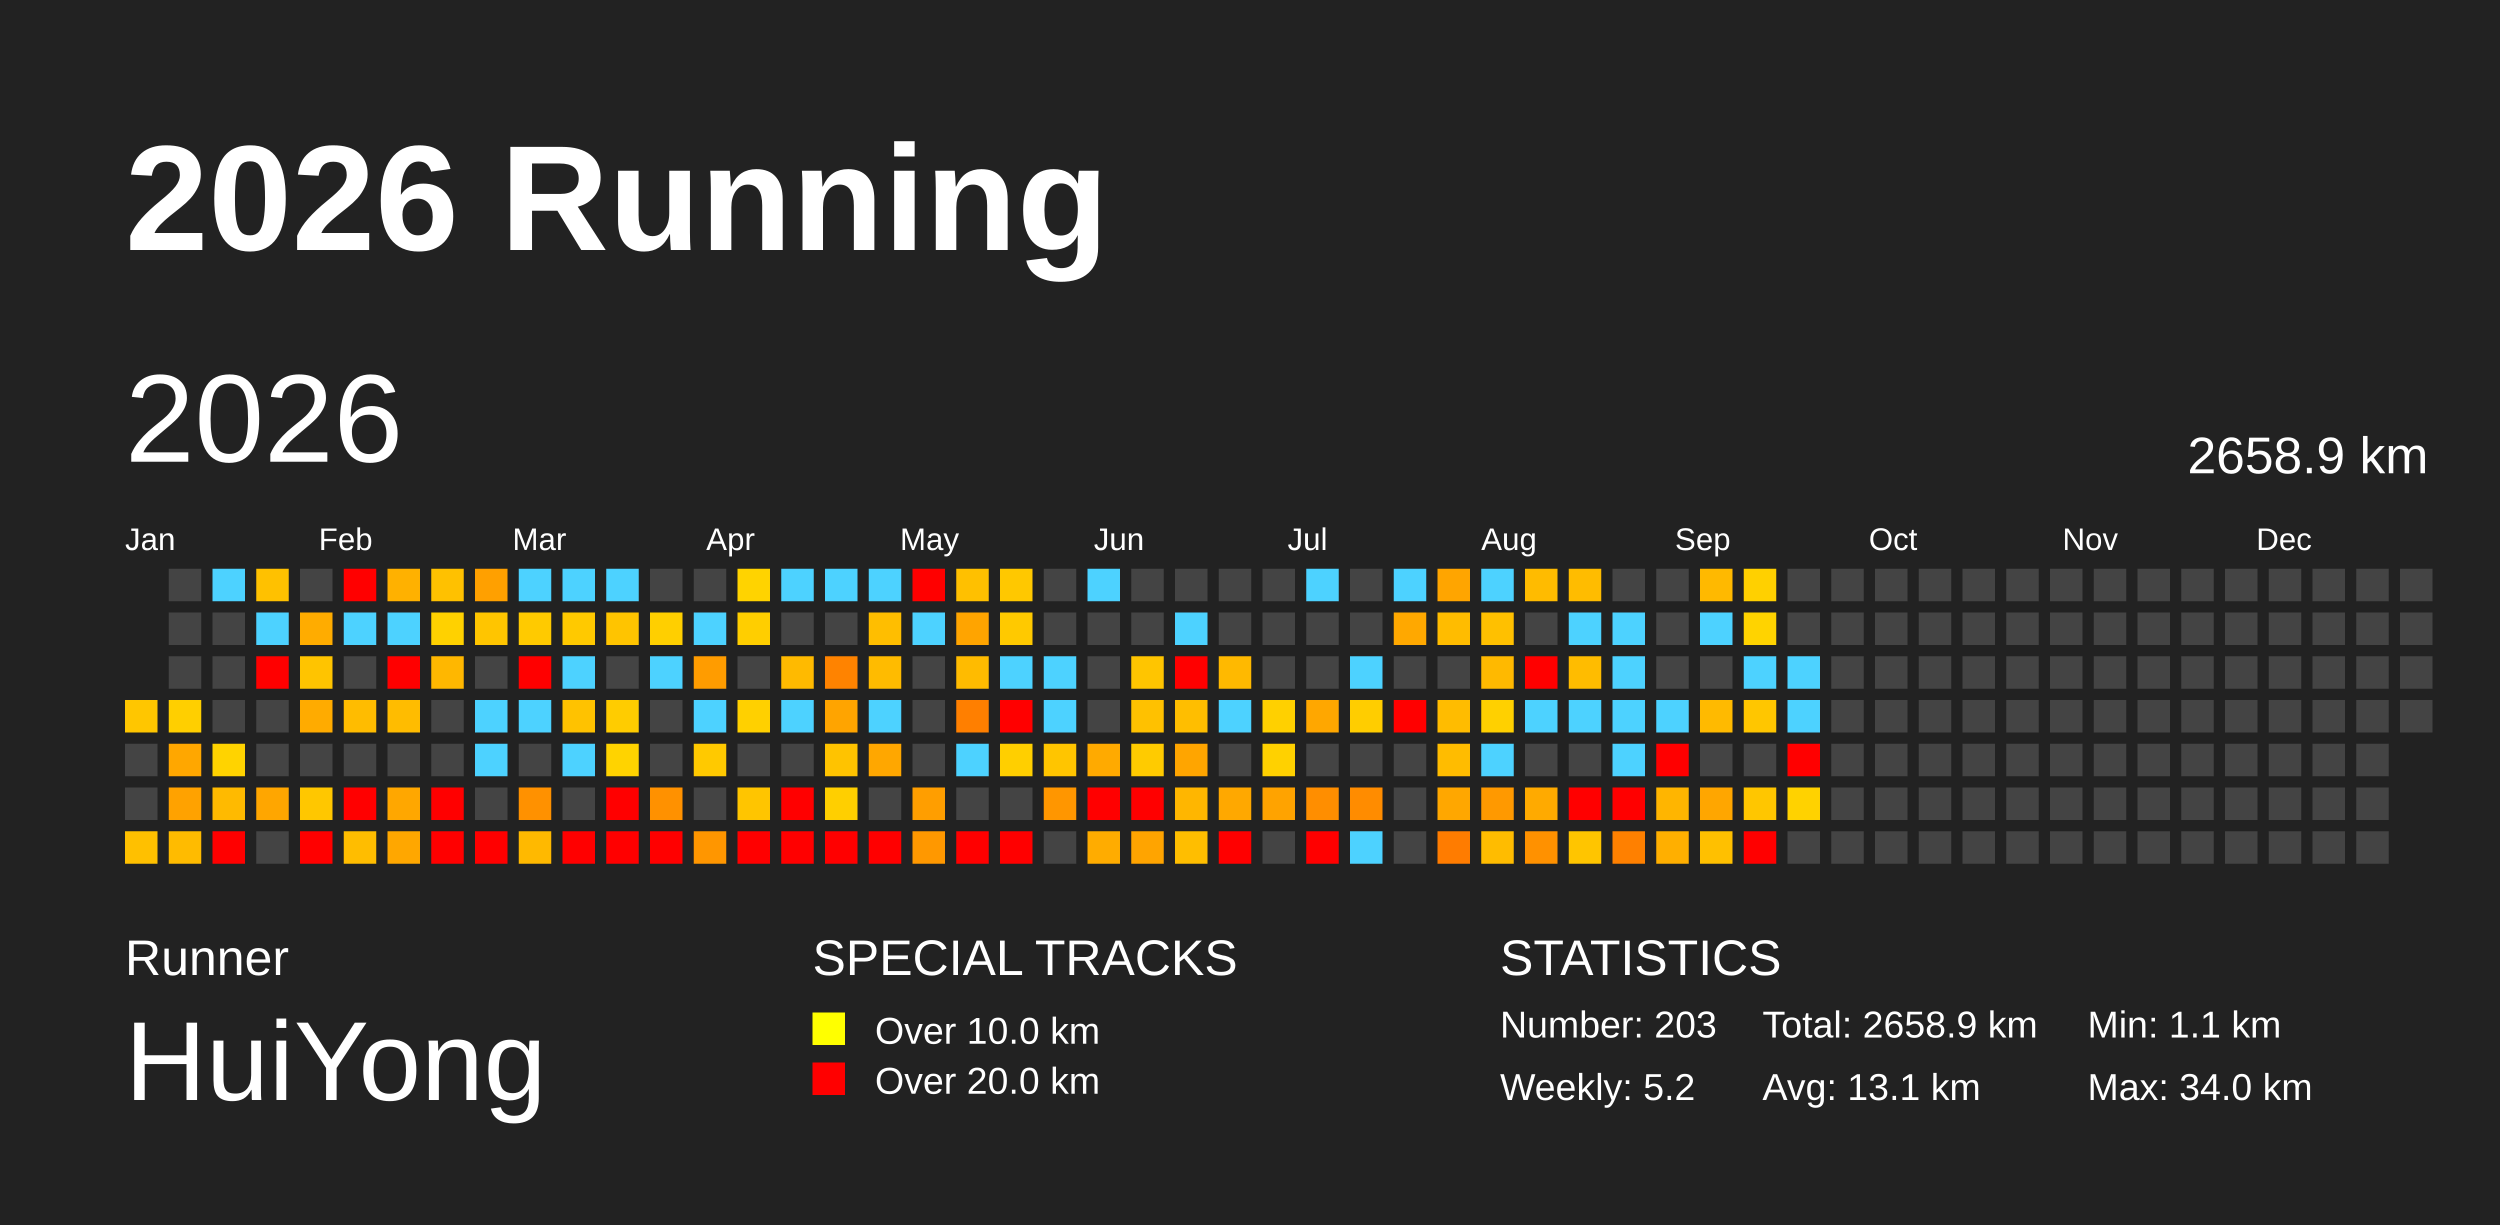
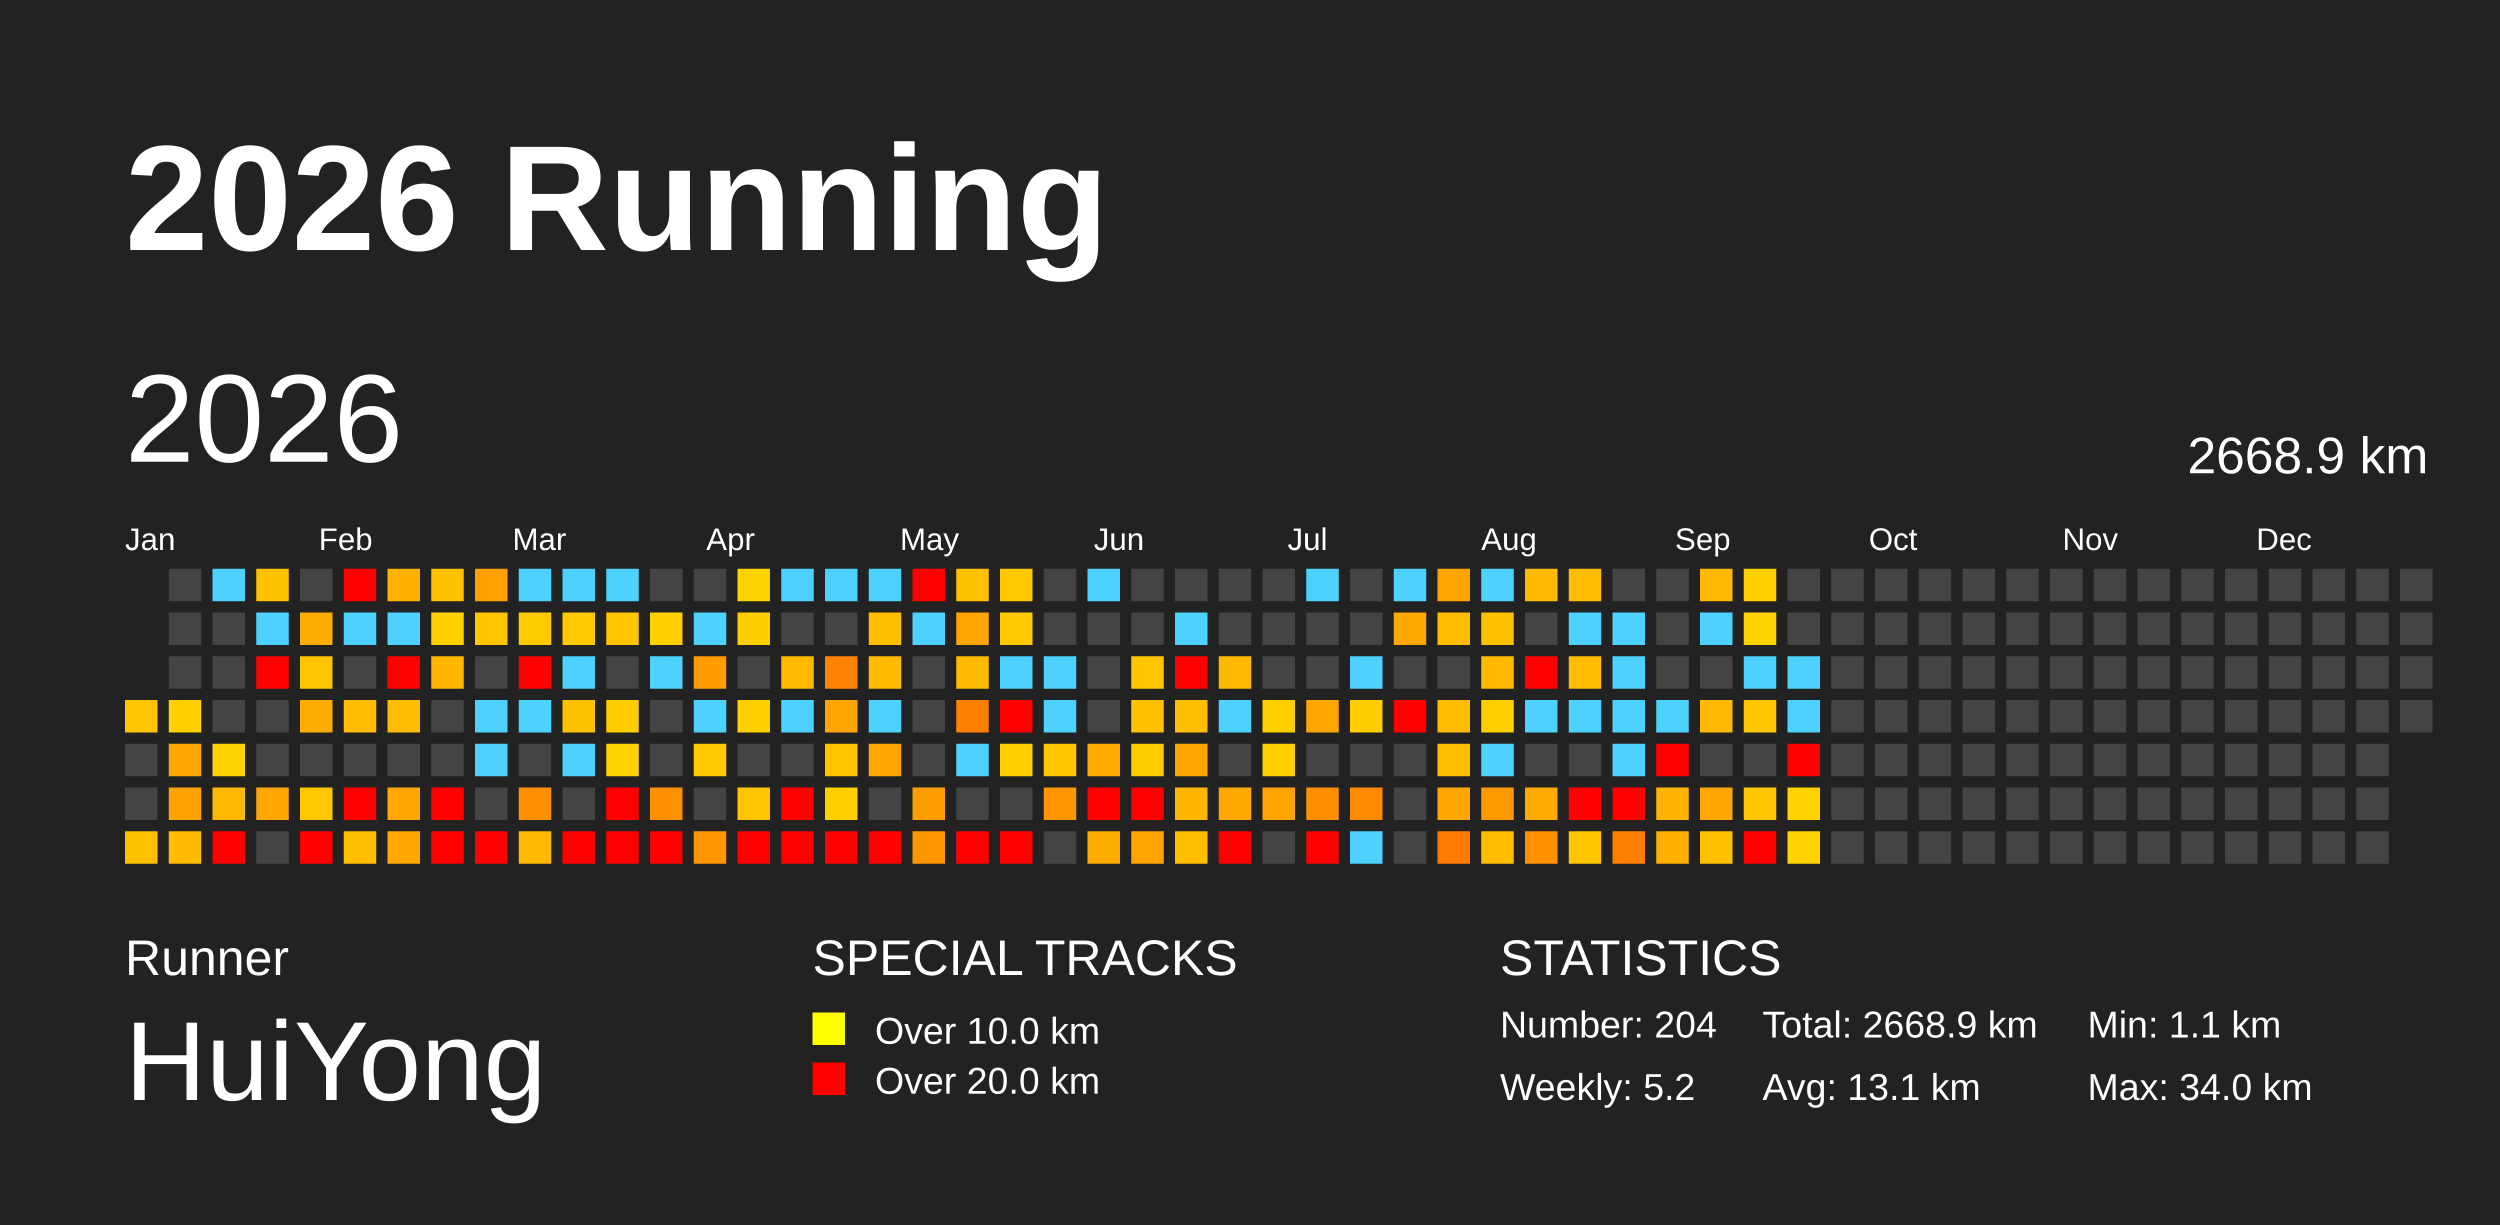
<svg xmlns="http://www.w3.org/2000/svg" baseProfile="full" height="98mm" version="1.1" viewBox="0,0,200,98" width="200mm">
  <defs />
  <rect fill="#222222" height="98" width="200" x="0" y="0" />
  <text fill="#FFFFFF" style="font-size:12px; font-family:Arial; font-weight:bold;" x="10" y="20">2026 Running</text>
  <text fill="#FFFFFF" style="font-size:4px; font-family:Arial" x="10" y="78">Runner</text>
  <text fill="#FFFFFF" style="font-size:9px; font-family:Arial" x="10" y="88">HuiYong</text>
  <text fill="#FFFFFF" style="font-size:4px; font-family:Arial" x="65" y="78">SPECIAL TRACKS</text>
  <rect fill="yellow" height="2.6" width="2.6" x="65" y="81" />
  <text fill="#FFFFFF" style="font-size:3px; font-family:Arial" x="70" y="83.5">Over 10.0 km</text>
  <rect fill="red" height="2.6" width="2.6" x="65" y="85" />
  <text fill="#FFFFFF" style="font-size:3px; font-family:Arial" x="70" y="87.5">Over 20.0 km</text>
  <text fill="#FFFFFF" style="font-size:4px; font-family:Arial" x="120" y="78">STATISTICS</text>
-   <text fill="#FFFFFF" style="font-size:3px; font-family:Arial" x="120" y="83">Number: 203</text>
+   <text fill="#FFFFFF" style="font-size:3px; font-family:Arial" x="120" y="83">Number: 204</text>
  <text fill="#FFFFFF" style="font-size:3px; font-family:Arial" x="120" y="88">Weekly: 5.2</text>
-   <text fill="#FFFFFF" style="font-size:3px; font-family:Arial" x="141" y="83">Total: 2658.9 km</text>
+   <text fill="#FFFFFF" style="font-size:3px; font-family:Arial" x="141" y="83">Total: 2668.9 km</text>
  <text fill="#FFFFFF" style="font-size:3px; font-family:Arial" x="141" y="88">Avg: 13.1 km</text>
  <text fill="#FFFFFF" style="font-size:3px; font-family:Arial" x="167" y="83">Min: 1.1 km</text>
  <text fill="#FFFFFF" style="font-size:3px; font-family:Arial" x="167" y="88">Max: 34.0 km</text>
  <text dominant-baseline="hanging" fill="#FFFFFF" style="font-size:10.0px; font-family:Arial;" x="10" y="30">2026</text>
-   <text dominant-baseline="hanging" fill="#FFFFFF" style="font-size:4.125px; font-family:Arial;" x="175" y="35">2658.9 km</text>
+   <text dominant-baseline="hanging" fill="#FFFFFF" style="font-size:4.125px; font-family:Arial;" x="175" y="35">2668.9 km</text>
  <text fill="#FFFFFF" style="font-size:2.5px; font-family:Arial" x="10.0" y="44">Jan</text>
  <text fill="#FFFFFF" style="font-size:2.5px; font-family:Arial" x="25.5" y="44">Feb</text>
  <text fill="#FFFFFF" style="font-size:2.5px; font-family:Arial" x="41.0" y="44">Mar</text>
  <text fill="#FFFFFF" style="font-size:2.5px; font-family:Arial" x="56.5" y="44">Apr</text>
  <text fill="#FFFFFF" style="font-size:2.5px; font-family:Arial" x="72.0" y="44">May</text>
  <text fill="#FFFFFF" style="font-size:2.5px; font-family:Arial" x="87.5" y="44">Jun</text>
  <text fill="#FFFFFF" style="font-size:2.5px; font-family:Arial" x="103.0" y="44">Jul</text>
  <text fill="#FFFFFF" style="font-size:2.5px; font-family:Arial" x="118.5" y="44">Aug</text>
  <text fill="#FFFFFF" style="font-size:2.5px; font-family:Arial" x="134.0" y="44">Sep</text>
  <text fill="#FFFFFF" style="font-size:2.5px; font-family:Arial" x="149.5" y="44">Oct</text>
  <text fill="#FFFFFF" style="font-size:2.5px; font-family:Arial" x="165.0" y="44">Nov</text>
  <text fill="#FFFFFF" style="font-size:2.5px; font-family:Arial" x="180.5" y="44">Dec</text>
  <rect fill="#ffc600" height="2.6" width="2.6" x="10.0" y="56.0" />
  <rect fill="#444444" height="2.6" width="2.6" x="10.0" y="59.5" />
  <rect fill="#444444" height="2.6" width="2.6" x="10.0" y="63.0" />
  <rect fill="#ffc000" height="2.6" width="2.6" x="10.0" y="66.5" />
  <rect fill="#444444" height="2.6" width="2.6" x="13.5" y="45.5" />
  <rect fill="#444444" height="2.6" width="2.6" x="13.5" y="49.0" />
  <rect fill="#444444" height="2.6" width="2.6" x="13.5" y="52.5" />
  <rect fill="#ffcf00" height="2.6" width="2.6" x="13.5" y="56.0" />
  <rect fill="#ffa700" height="2.6" width="2.6" x="13.5" y="59.5" />
  <rect fill="#ffa200" height="2.6" width="2.6" x="13.5" y="63.0" />
  <rect fill="#ffbb00" height="2.6" width="2.6" x="13.5" y="66.5" />
  <rect fill="#4dd2ff" height="2.6" width="2.6" x="17.0" y="45.5" />
  <rect fill="#444444" height="2.6" width="2.6" x="17.0" y="49.0" />
  <rect fill="#444444" height="2.6" width="2.6" x="17.0" y="52.5" />
  <rect fill="#444444" height="2.6" width="2.6" x="17.0" y="56.0" />
  <rect fill="#ffd300" height="2.6" width="2.6" x="17.0" y="59.5" />
  <rect fill="#ffba00" height="2.6" width="2.6" x="17.0" y="63.0" />
  <rect fill="red" height="2.6" width="2.6" x="17.0" y="66.5" />
  <rect fill="#ffc100" height="2.6" width="2.6" x="20.5" y="45.5" />
  <rect fill="#4dd2ff" height="2.6" width="2.6" x="20.5" y="49.0" />
  <rect fill="red" height="2.6" width="2.6" x="20.5" y="52.5" />
  <rect fill="#444444" height="2.6" width="2.6" x="20.5" y="56.0" />
  <rect fill="#444444" height="2.6" width="2.6" x="20.5" y="59.5" />
  <rect fill="#ffa600" height="2.6" width="2.6" x="20.5" y="63.0" />
  <rect fill="#444444" height="2.6" width="2.6" x="20.5" y="66.5" />
  <rect fill="#444444" height="2.6" width="2.6" x="24.0" y="45.5" />
  <rect fill="#ffac00" height="2.6" width="2.6" x="24.0" y="49.0" />
  <rect fill="#ffc400" height="2.6" width="2.6" x="24.0" y="52.5" />
  <rect fill="#ffab00" height="2.6" width="2.6" x="24.0" y="56.0" />
  <rect fill="#444444" height="2.6" width="2.6" x="24.0" y="59.5" />
  <rect fill="#ffc700" height="2.6" width="2.6" x="24.0" y="63.0" />
  <rect fill="red" height="2.6" width="2.6" x="24.0" y="66.5" />
  <rect fill="red" height="2.6" width="2.6" x="27.5" y="45.5" />
  <rect fill="#4dd2ff" height="2.6" width="2.6" x="27.5" y="49.0" />
  <rect fill="#444444" height="2.6" width="2.6" x="27.5" y="52.5" />
  <rect fill="#ffbc00" height="2.6" width="2.6" x="27.5" y="56.0" />
  <rect fill="#444444" height="2.6" width="2.6" x="27.5" y="59.5" />
  <rect fill="red" height="2.6" width="2.6" x="27.5" y="63.0" />
  <rect fill="#ffbd00" height="2.6" width="2.6" x="27.5" y="66.5" />
  <rect fill="#ffb100" height="2.6" width="2.6" x="31.0" y="45.5" />
  <rect fill="#4dd2ff" height="2.6" width="2.6" x="31.0" y="49.0" />
  <rect fill="red" height="2.6" width="2.6" x="31.0" y="52.5" />
  <rect fill="#ffbc00" height="2.6" width="2.6" x="31.0" y="56.0" />
  <rect fill="#444444" height="2.6" width="2.6" x="31.0" y="59.5" />
  <rect fill="#ffa700" height="2.6" width="2.6" x="31.0" y="63.0" />
  <rect fill="#ffa700" height="2.6" width="2.6" x="31.0" y="66.5" />
  <rect fill="#ffc100" height="2.6" width="2.6" x="34.5" y="45.5" />
  <rect fill="#ffd100" height="2.6" width="2.6" x="34.5" y="49.0" />
  <rect fill="#ffb700" height="2.6" width="2.6" x="34.5" y="52.5" />
  <rect fill="#444444" height="2.6" width="2.6" x="34.5" y="56.0" />
  <rect fill="#444444" height="2.6" width="2.6" x="34.5" y="59.5" />
  <rect fill="red" height="2.6" width="2.6" x="34.5" y="63.0" />
  <rect fill="red" height="2.6" width="2.6" x="34.5" y="66.5" />
  <rect fill="#ffa000" height="2.6" width="2.6" x="38.0" y="45.5" />
  <rect fill="#ffc500" height="2.6" width="2.6" x="38.0" y="49.0" />
  <rect fill="#444444" height="2.6" width="2.6" x="38.0" y="52.5" />
  <rect fill="#4dd2ff" height="2.6" width="2.6" x="38.0" y="56.0" />
  <rect fill="#4dd2ff" height="2.6" width="2.6" x="38.0" y="59.5" />
  <rect fill="#444444" height="2.6" width="2.6" x="38.0" y="63.0" />
  <rect fill="red" height="2.6" width="2.6" x="38.0" y="66.5" />
  <rect fill="#4dd2ff" height="2.6" width="2.6" x="41.5" y="45.5" />
  <rect fill="#ffca00" height="2.6" width="2.6" x="41.5" y="49.0" />
  <rect fill="red" height="2.6" width="2.6" x="41.5" y="52.5" />
  <rect fill="#4dd2ff" height="2.6" width="2.6" x="41.5" y="56.0" />
  <rect fill="#444444" height="2.6" width="2.6" x="41.5" y="59.5" />
  <rect fill="#ff9100" height="2.6" width="2.6" x="41.5" y="63.0" />
  <rect fill="#ffb900" height="2.6" width="2.6" x="41.5" y="66.5" />
  <rect fill="#4dd2ff" height="2.6" width="2.6" x="45.0" y="45.5" />
  <rect fill="#ffc900" height="2.6" width="2.6" x="45.0" y="49.0" />
  <rect fill="#4dd2ff" height="2.6" width="2.6" x="45.0" y="52.5" />
  <rect fill="#ffc200" height="2.6" width="2.6" x="45.0" y="56.0" />
  <rect fill="#4dd2ff" height="2.6" width="2.6" x="45.0" y="59.5" />
  <rect fill="#444444" height="2.6" width="2.6" x="45.0" y="63.0" />
  <rect fill="red" height="2.6" width="2.6" x="45.0" y="66.5" />
  <rect fill="#4dd2ff" height="2.6" width="2.6" x="48.5" y="45.5" />
  <rect fill="#ffc400" height="2.6" width="2.6" x="48.5" y="49.0" />
  <rect fill="#444444" height="2.6" width="2.6" x="48.5" y="52.5" />
  <rect fill="#ffcc00" height="2.6" width="2.6" x="48.5" y="56.0" />
  <rect fill="#ffd300" height="2.6" width="2.6" x="48.5" y="59.5" />
  <rect fill="red" height="2.6" width="2.6" x="48.5" y="63.0" />
  <rect fill="red" height="2.6" width="2.6" x="48.5" y="66.5" />
  <rect fill="#444444" height="2.6" width="2.6" x="52.0" y="45.5" />
  <rect fill="#ffcf00" height="2.6" width="2.6" x="52.0" y="49.0" />
  <rect fill="#4dd2ff" height="2.6" width="2.6" x="52.0" y="52.5" />
  <rect fill="#444444" height="2.6" width="2.6" x="52.0" y="56.0" />
  <rect fill="#444444" height="2.6" width="2.6" x="52.0" y="59.5" />
  <rect fill="#ff9100" height="2.6" width="2.6" x="52.0" y="63.0" />
  <rect fill="red" height="2.6" width="2.6" x="52.0" y="66.5" />
  <rect fill="#444444" height="2.6" width="2.6" x="55.5" y="45.5" />
  <rect fill="#4dd2ff" height="2.6" width="2.6" x="55.5" y="49.0" />
  <rect fill="#ff9c00" height="2.6" width="2.6" x="55.5" y="52.5" />
  <rect fill="#4dd2ff" height="2.6" width="2.6" x="55.5" y="56.0" />
  <rect fill="#ffc900" height="2.6" width="2.6" x="55.5" y="59.5" />
  <rect fill="#444444" height="2.6" width="2.6" x="55.5" y="63.0" />
  <rect fill="#ff9600" height="2.6" width="2.6" x="55.5" y="66.5" />
  <rect fill="#ffd300" height="2.6" width="2.6" x="59.0" y="45.5" />
  <rect fill="#ffce00" height="2.6" width="2.6" x="59.0" y="49.0" />
  <rect fill="#444444" height="2.6" width="2.6" x="59.0" y="52.5" />
  <rect fill="#ffd000" height="2.6" width="2.6" x="59.0" y="56.0" />
  <rect fill="#444444" height="2.6" width="2.6" x="59.0" y="59.5" />
  <rect fill="#ffc500" height="2.6" width="2.6" x="59.0" y="63.0" />
  <rect fill="red" height="2.6" width="2.6" x="59.0" y="66.5" />
  <rect fill="#4dd2ff" height="2.6" width="2.6" x="62.5" y="45.5" />
  <rect fill="#444444" height="2.6" width="2.6" x="62.5" y="49.0" />
  <rect fill="#ffba00" height="2.6" width="2.6" x="62.5" y="52.5" />
  <rect fill="#4dd2ff" height="2.6" width="2.6" x="62.5" y="56.0" />
  <rect fill="#444444" height="2.6" width="2.6" x="62.5" y="59.5" />
  <rect fill="red" height="2.6" width="2.6" x="62.5" y="63.0" />
  <rect fill="red" height="2.6" width="2.6" x="62.5" y="66.5" />
  <rect fill="#4dd2ff" height="2.6" width="2.6" x="66.0" y="45.5" />
  <rect fill="#444444" height="2.6" width="2.6" x="66.0" y="49.0" />
  <rect fill="#ff8300" height="2.6" width="2.6" x="66.0" y="52.5" />
  <rect fill="#ffa400" height="2.6" width="2.6" x="66.0" y="56.0" />
  <rect fill="#ffc300" height="2.6" width="2.6" x="66.0" y="59.5" />
  <rect fill="#ffcf00" height="2.6" width="2.6" x="66.0" y="63.0" />
  <rect fill="red" height="2.6" width="2.6" x="66.0" y="66.5" />
  <rect fill="#4dd2ff" height="2.6" width="2.6" x="69.5" y="45.5" />
  <rect fill="#ffbe00" height="2.6" width="2.6" x="69.5" y="49.0" />
  <rect fill="#ffbb00" height="2.6" width="2.6" x="69.5" y="52.5" />
  <rect fill="#4dd2ff" height="2.6" width="2.6" x="69.5" y="56.0" />
  <rect fill="#ffa700" height="2.6" width="2.6" x="69.5" y="59.5" />
  <rect fill="#444444" height="2.6" width="2.6" x="69.5" y="63.0" />
  <rect fill="red" height="2.6" width="2.6" x="69.5" y="66.5" />
  <rect fill="red" height="2.6" width="2.6" x="73.0" y="45.5" />
  <rect fill="#4dd2ff" height="2.6" width="2.6" x="73.0" y="49.0" />
  <rect fill="#444444" height="2.6" width="2.6" x="73.0" y="52.5" />
  <rect fill="#444444" height="2.6" width="2.6" x="73.0" y="56.0" />
  <rect fill="#444444" height="2.6" width="2.6" x="73.0" y="59.5" />
  <rect fill="#ff9e00" height="2.6" width="2.6" x="73.0" y="63.0" />
  <rect fill="#ff9800" height="2.6" width="2.6" x="73.0" y="66.5" />
  <rect fill="#ffc000" height="2.6" width="2.6" x="76.5" y="45.5" />
  <rect fill="#ffa400" height="2.6" width="2.6" x="76.5" y="49.0" />
  <rect fill="#ffbb00" height="2.6" width="2.6" x="76.5" y="52.5" />
  <rect fill="#ff7f00" height="2.6" width="2.6" x="76.5" y="56.0" />
  <rect fill="#4dd2ff" height="2.6" width="2.6" x="76.5" y="59.5" />
  <rect fill="#444444" height="2.6" width="2.6" x="76.5" y="63.0" />
  <rect fill="red" height="2.6" width="2.6" x="76.5" y="66.5" />
  <rect fill="#ffc800" height="2.6" width="2.6" x="80.0" y="45.5" />
  <rect fill="#ffc900" height="2.6" width="2.6" x="80.0" y="49.0" />
  <rect fill="#4dd2ff" height="2.6" width="2.6" x="80.0" y="52.5" />
  <rect fill="red" height="2.6" width="2.6" x="80.0" y="56.0" />
  <rect fill="#ffcf00" height="2.6" width="2.6" x="80.0" y="59.5" />
  <rect fill="#444444" height="2.6" width="2.6" x="80.0" y="63.0" />
  <rect fill="red" height="2.6" width="2.6" x="80.0" y="66.5" />
  <rect fill="#444444" height="2.6" width="2.6" x="83.5" y="45.5" />
  <rect fill="#444444" height="2.6" width="2.6" x="83.5" y="49.0" />
  <rect fill="#4dd2ff" height="2.6" width="2.6" x="83.5" y="52.5" />
  <rect fill="#4dd2ff" height="2.6" width="2.6" x="83.5" y="56.0" />
  <rect fill="#ffc500" height="2.6" width="2.6" x="83.5" y="59.5" />
  <rect fill="#ff9600" height="2.6" width="2.6" x="83.5" y="63.0" />
  <rect fill="#444444" height="2.6" width="2.6" x="83.5" y="66.5" />
  <rect fill="#4dd2ff" height="2.6" width="2.6" x="87.0" y="45.5" />
  <rect fill="#444444" height="2.6" width="2.6" x="87.0" y="49.0" />
  <rect fill="#444444" height="2.6" width="2.6" x="87.0" y="52.5" />
  <rect fill="#444444" height="2.6" width="2.6" x="87.0" y="56.0" />
  <rect fill="#ffaa00" height="2.6" width="2.6" x="87.0" y="59.5" />
  <rect fill="red" height="2.6" width="2.6" x="87.0" y="63.0" />
  <rect fill="#ffac00" height="2.6" width="2.6" x="87.0" y="66.5" />
  <rect fill="#444444" height="2.6" width="2.6" x="90.5" y="45.5" />
  <rect fill="#444444" height="2.6" width="2.6" x="90.5" y="49.0" />
  <rect fill="#ffc500" height="2.6" width="2.6" x="90.5" y="52.5" />
  <rect fill="#ffc100" height="2.6" width="2.6" x="90.5" y="56.0" />
  <rect fill="#ffcb00" height="2.6" width="2.6" x="90.5" y="59.5" />
  <rect fill="red" height="2.6" width="2.6" x="90.5" y="63.0" />
  <rect fill="#ffa400" height="2.6" width="2.6" x="90.5" y="66.5" />
  <rect fill="#444444" height="2.6" width="2.6" x="94.0" y="45.5" />
  <rect fill="#4dd2ff" height="2.6" width="2.6" x="94.0" y="49.0" />
  <rect fill="red" height="2.6" width="2.6" x="94.0" y="52.5" />
  <rect fill="#ffbe00" height="2.6" width="2.6" x="94.0" y="56.0" />
  <rect fill="#ffa500" height="2.6" width="2.6" x="94.0" y="59.5" />
  <rect fill="#ffb600" height="2.6" width="2.6" x="94.0" y="63.0" />
  <rect fill="#ffbe00" height="2.6" width="2.6" x="94.0" y="66.5" />
  <rect fill="#444444" height="2.6" width="2.6" x="97.5" y="45.5" />
  <rect fill="#444444" height="2.6" width="2.6" x="97.5" y="49.0" />
  <rect fill="#ffb900" height="2.6" width="2.6" x="97.5" y="52.5" />
  <rect fill="#4dd2ff" height="2.6" width="2.6" x="97.5" y="56.0" />
  <rect fill="#444444" height="2.6" width="2.6" x="97.5" y="59.5" />
  <rect fill="#ffa800" height="2.6" width="2.6" x="97.5" y="63.0" />
  <rect fill="red" height="2.6" width="2.6" x="97.5" y="66.5" />
  <rect fill="#444444" height="2.6" width="2.6" x="101.0" y="45.5" />
  <rect fill="#444444" height="2.6" width="2.6" x="101.0" y="49.0" />
  <rect fill="#444444" height="2.6" width="2.6" x="101.0" y="52.5" />
  <rect fill="#ffd000" height="2.6" width="2.6" x="101.0" y="56.0" />
  <rect fill="#ffd100" height="2.6" width="2.6" x="101.0" y="59.5" />
  <rect fill="#ffa300" height="2.6" width="2.6" x="101.0" y="63.0" />
  <rect fill="#444444" height="2.6" width="2.6" x="101.0" y="66.5" />
  <rect fill="#4dd2ff" height="2.6" width="2.6" x="104.5" y="45.5" />
  <rect fill="#444444" height="2.6" width="2.6" x="104.5" y="49.0" />
  <rect fill="#444444" height="2.6" width="2.6" x="104.5" y="52.5" />
  <rect fill="#ffa700" height="2.6" width="2.6" x="104.5" y="56.0" />
  <rect fill="#444444" height="2.6" width="2.6" x="104.5" y="59.5" />
  <rect fill="#ff8e00" height="2.6" width="2.6" x="104.5" y="63.0" />
  <rect fill="red" height="2.6" width="2.6" x="104.5" y="66.5" />
  <rect fill="#444444" height="2.6" width="2.6" x="108.0" y="45.5" />
  <rect fill="#444444" height="2.6" width="2.6" x="108.0" y="49.0" />
  <rect fill="#4dd2ff" height="2.6" width="2.6" x="108.0" y="52.5" />
  <rect fill="#ffcd00" height="2.6" width="2.6" x="108.0" y="56.0" />
  <rect fill="#444444" height="2.6" width="2.6" x="108.0" y="59.5" />
  <rect fill="#ff8c00" height="2.6" width="2.6" x="108.0" y="63.0" />
  <rect fill="#4dd2ff" height="2.6" width="2.6" x="108.0" y="66.5" />
  <rect fill="#4dd2ff" height="2.6" width="2.6" x="111.5" y="45.5" />
  <rect fill="#ffa800" height="2.6" width="2.6" x="111.5" y="49.0" />
  <rect fill="#444444" height="2.6" width="2.6" x="111.5" y="52.5" />
  <rect fill="red" height="2.6" width="2.6" x="111.5" y="56.0" />
  <rect fill="#444444" height="2.6" width="2.6" x="111.5" y="59.5" />
  <rect fill="#444444" height="2.6" width="2.6" x="111.5" y="63.0" />
  <rect fill="#444444" height="2.6" width="2.6" x="111.5" y="66.5" />
  <rect fill="#ffa500" height="2.6" width="2.6" x="115.0" y="45.5" />
  <rect fill="#ffbc00" height="2.6" width="2.6" x="115.0" y="49.0" />
  <rect fill="#444444" height="2.6" width="2.6" x="115.0" y="52.5" />
  <rect fill="#ffbc00" height="2.6" width="2.6" x="115.0" y="56.0" />
  <rect fill="#ffbc00" height="2.6" width="2.6" x="115.0" y="59.5" />
  <rect fill="#ffa700" height="2.6" width="2.6" x="115.0" y="63.0" />
  <rect fill="#ff7c00" height="2.6" width="2.6" x="115.0" y="66.5" />
  <rect fill="#4dd2ff" height="2.6" width="2.6" x="118.5" y="45.5" />
  <rect fill="#ffc000" height="2.6" width="2.6" x="118.5" y="49.0" />
  <rect fill="#ffb900" height="2.6" width="2.6" x="118.5" y="52.5" />
  <rect fill="#ffd000" height="2.6" width="2.6" x="118.5" y="56.0" />
  <rect fill="#4dd2ff" height="2.6" width="2.6" x="118.5" y="59.5" />
  <rect fill="#ff9900" height="2.6" width="2.6" x="118.5" y="63.0" />
  <rect fill="#ffbc00" height="2.6" width="2.6" x="118.5" y="66.5" />
  <rect fill="#ffbb00" height="2.6" width="2.6" x="122.0" y="45.5" />
  <rect fill="#444444" height="2.6" width="2.6" x="122.0" y="49.0" />
  <rect fill="red" height="2.6" width="2.6" x="122.0" y="52.5" />
  <rect fill="#4dd2ff" height="2.6" width="2.6" x="122.0" y="56.0" />
  <rect fill="#444444" height="2.6" width="2.6" x="122.0" y="59.5" />
  <rect fill="#ffaa00" height="2.6" width="2.6" x="122.0" y="63.0" />
  <rect fill="#ff9100" height="2.6" width="2.6" x="122.0" y="66.5" />
  <rect fill="#ffbc00" height="2.6" width="2.6" x="125.5" y="45.5" />
  <rect fill="#4dd2ff" height="2.6" width="2.6" x="125.5" y="49.0" />
  <rect fill="#ffbc00" height="2.6" width="2.6" x="125.5" y="52.5" />
  <rect fill="#4dd2ff" height="2.6" width="2.6" x="125.5" y="56.0" />
  <rect fill="#444444" height="2.6" width="2.6" x="125.5" y="59.5" />
  <rect fill="red" height="2.6" width="2.6" x="125.5" y="63.0" />
  <rect fill="#ffc500" height="2.6" width="2.6" x="125.5" y="66.5" />
  <rect fill="#444444" height="2.6" width="2.6" x="129.0" y="45.5" />
  <rect fill="#4dd2ff" height="2.6" width="2.6" x="129.0" y="49.0" />
  <rect fill="#4dd2ff" height="2.6" width="2.6" x="129.0" y="52.5" />
  <rect fill="#4dd2ff" height="2.6" width="2.6" x="129.0" y="56.0" />
  <rect fill="#4dd2ff" height="2.6" width="2.6" x="129.0" y="59.5" />
  <rect fill="red" height="2.6" width="2.6" x="129.0" y="63.0" />
  <rect fill="#ff8000" height="2.6" width="2.6" x="129.0" y="66.5" />
  <rect fill="#444444" height="2.6" width="2.6" x="132.5" y="45.5" />
  <rect fill="#444444" height="2.6" width="2.6" x="132.5" y="49.0" />
  <rect fill="#444444" height="2.6" width="2.6" x="132.5" y="52.5" />
  <rect fill="#4dd2ff" height="2.6" width="2.6" x="132.5" y="56.0" />
  <rect fill="red" height="2.6" width="2.6" x="132.5" y="59.5" />
  <rect fill="#ffb500" height="2.6" width="2.6" x="132.5" y="63.0" />
  <rect fill="#ffaf00" height="2.6" width="2.6" x="132.5" y="66.5" />
  <rect fill="#ffb900" height="2.6" width="2.6" x="136.0" y="45.5" />
  <rect fill="#4dd2ff" height="2.6" width="2.6" x="136.0" y="49.0" />
  <rect fill="#444444" height="2.6" width="2.6" x="136.0" y="52.5" />
  <rect fill="#ffba00" height="2.6" width="2.6" x="136.0" y="56.0" />
  <rect fill="#444444" height="2.6" width="2.6" x="136.0" y="59.5" />
  <rect fill="#ffa600" height="2.6" width="2.6" x="136.0" y="63.0" />
  <rect fill="#ffc000" height="2.6" width="2.6" x="136.0" y="66.5" />
  <rect fill="#ffd000" height="2.6" width="2.6" x="139.5" y="45.5" />
  <rect fill="#ffd300" height="2.6" width="2.6" x="139.5" y="49.0" />
  <rect fill="#4dd2ff" height="2.6" width="2.6" x="139.5" y="52.5" />
  <rect fill="#ffc600" height="2.6" width="2.6" x="139.5" y="56.0" />
  <rect fill="#444444" height="2.6" width="2.6" x="139.5" y="59.5" />
  <rect fill="#ffc600" height="2.6" width="2.6" x="139.5" y="63.0" />
  <rect fill="red" height="2.6" width="2.6" x="139.5" y="66.5" />
  <rect fill="#444444" height="2.6" width="2.6" x="143.0" y="45.5" />
  <rect fill="#444444" height="2.6" width="2.6" x="143.0" y="49.0" />
  <rect fill="#4dd2ff" height="2.6" width="2.6" x="143.0" y="52.5" />
  <rect fill="#4dd2ff" height="2.6" width="2.6" x="143.0" y="56.0" />
  <rect fill="red" height="2.6" width="2.6" x="143.0" y="59.5" />
  <rect fill="#ffd200" height="2.6" width="2.6" x="143.0" y="63.0" />
-   <rect fill="#444444" height="2.6" width="2.6" x="143.0" y="66.5" />
+   <rect fill="#ffd200" height="2.6" width="2.6" x="143.0" y="66.5" />
  <rect fill="#444444" height="2.6" width="2.6" x="146.5" y="45.5" />
  <rect fill="#444444" height="2.6" width="2.6" x="146.5" y="49.0" />
  <rect fill="#444444" height="2.6" width="2.6" x="146.5" y="52.5" />
  <rect fill="#444444" height="2.6" width="2.6" x="146.5" y="56.0" />
  <rect fill="#444444" height="2.6" width="2.6" x="146.5" y="59.5" />
  <rect fill="#444444" height="2.6" width="2.6" x="146.5" y="63.0" />
  <rect fill="#444444" height="2.6" width="2.6" x="146.5" y="66.5" />
  <rect fill="#444444" height="2.6" width="2.6" x="150.0" y="45.5" />
  <rect fill="#444444" height="2.6" width="2.6" x="150.0" y="49.0" />
  <rect fill="#444444" height="2.6" width="2.6" x="150.0" y="52.5" />
  <rect fill="#444444" height="2.6" width="2.6" x="150.0" y="56.0" />
  <rect fill="#444444" height="2.6" width="2.6" x="150.0" y="59.5" />
  <rect fill="#444444" height="2.6" width="2.6" x="150.0" y="63.0" />
  <rect fill="#444444" height="2.6" width="2.6" x="150.0" y="66.5" />
  <rect fill="#444444" height="2.6" width="2.6" x="153.5" y="45.5" />
  <rect fill="#444444" height="2.6" width="2.6" x="153.5" y="49.0" />
  <rect fill="#444444" height="2.6" width="2.6" x="153.5" y="52.5" />
  <rect fill="#444444" height="2.6" width="2.6" x="153.5" y="56.0" />
  <rect fill="#444444" height="2.6" width="2.6" x="153.5" y="59.5" />
  <rect fill="#444444" height="2.6" width="2.6" x="153.5" y="63.0" />
  <rect fill="#444444" height="2.6" width="2.6" x="153.5" y="66.5" />
  <rect fill="#444444" height="2.6" width="2.6" x="157.0" y="45.5" />
  <rect fill="#444444" height="2.6" width="2.6" x="157.0" y="49.0" />
  <rect fill="#444444" height="2.6" width="2.6" x="157.0" y="52.5" />
  <rect fill="#444444" height="2.6" width="2.6" x="157.0" y="56.0" />
  <rect fill="#444444" height="2.6" width="2.6" x="157.0" y="59.5" />
  <rect fill="#444444" height="2.6" width="2.6" x="157.0" y="63.0" />
  <rect fill="#444444" height="2.6" width="2.6" x="157.0" y="66.5" />
  <rect fill="#444444" height="2.6" width="2.6" x="160.5" y="45.5" />
  <rect fill="#444444" height="2.6" width="2.6" x="160.5" y="49.0" />
  <rect fill="#444444" height="2.6" width="2.6" x="160.5" y="52.5" />
  <rect fill="#444444" height="2.6" width="2.6" x="160.5" y="56.0" />
  <rect fill="#444444" height="2.6" width="2.6" x="160.5" y="59.5" />
  <rect fill="#444444" height="2.6" width="2.6" x="160.5" y="63.0" />
  <rect fill="#444444" height="2.6" width="2.6" x="160.5" y="66.5" />
  <rect fill="#444444" height="2.6" width="2.6" x="164.0" y="45.5" />
  <rect fill="#444444" height="2.6" width="2.6" x="164.0" y="49.0" />
  <rect fill="#444444" height="2.6" width="2.6" x="164.0" y="52.5" />
  <rect fill="#444444" height="2.6" width="2.6" x="164.0" y="56.0" />
  <rect fill="#444444" height="2.6" width="2.6" x="164.0" y="59.5" />
  <rect fill="#444444" height="2.6" width="2.6" x="164.0" y="63.0" />
  <rect fill="#444444" height="2.6" width="2.6" x="164.0" y="66.5" />
  <rect fill="#444444" height="2.6" width="2.6" x="167.5" y="45.5" />
  <rect fill="#444444" height="2.6" width="2.6" x="167.5" y="49.0" />
  <rect fill="#444444" height="2.6" width="2.6" x="167.5" y="52.5" />
  <rect fill="#444444" height="2.6" width="2.6" x="167.5" y="56.0" />
  <rect fill="#444444" height="2.6" width="2.6" x="167.5" y="59.5" />
  <rect fill="#444444" height="2.6" width="2.6" x="167.5" y="63.0" />
  <rect fill="#444444" height="2.6" width="2.6" x="167.5" y="66.5" />
  <rect fill="#444444" height="2.6" width="2.6" x="171.0" y="45.5" />
  <rect fill="#444444" height="2.6" width="2.6" x="171.0" y="49.0" />
  <rect fill="#444444" height="2.6" width="2.6" x="171.0" y="52.5" />
  <rect fill="#444444" height="2.6" width="2.6" x="171.0" y="56.0" />
  <rect fill="#444444" height="2.6" width="2.6" x="171.0" y="59.5" />
  <rect fill="#444444" height="2.6" width="2.6" x="171.0" y="63.0" />
  <rect fill="#444444" height="2.6" width="2.6" x="171.0" y="66.5" />
  <rect fill="#444444" height="2.6" width="2.6" x="174.5" y="45.5" />
  <rect fill="#444444" height="2.6" width="2.6" x="174.5" y="49.0" />
  <rect fill="#444444" height="2.6" width="2.6" x="174.5" y="52.5" />
  <rect fill="#444444" height="2.6" width="2.6" x="174.5" y="56.0" />
  <rect fill="#444444" height="2.6" width="2.6" x="174.5" y="59.5" />
  <rect fill="#444444" height="2.6" width="2.6" x="174.5" y="63.0" />
  <rect fill="#444444" height="2.6" width="2.6" x="174.5" y="66.5" />
  <rect fill="#444444" height="2.6" width="2.6" x="178.0" y="45.5" />
  <rect fill="#444444" height="2.6" width="2.6" x="178.0" y="49.0" />
  <rect fill="#444444" height="2.6" width="2.6" x="178.0" y="52.5" />
  <rect fill="#444444" height="2.6" width="2.6" x="178.0" y="56.0" />
  <rect fill="#444444" height="2.6" width="2.6" x="178.0" y="59.5" />
  <rect fill="#444444" height="2.6" width="2.6" x="178.0" y="63.0" />
  <rect fill="#444444" height="2.6" width="2.6" x="178.0" y="66.5" />
  <rect fill="#444444" height="2.6" width="2.6" x="181.5" y="45.5" />
  <rect fill="#444444" height="2.6" width="2.6" x="181.5" y="49.0" />
  <rect fill="#444444" height="2.6" width="2.6" x="181.5" y="52.5" />
  <rect fill="#444444" height="2.6" width="2.6" x="181.5" y="56.0" />
  <rect fill="#444444" height="2.6" width="2.6" x="181.5" y="59.5" />
  <rect fill="#444444" height="2.6" width="2.6" x="181.5" y="63.0" />
  <rect fill="#444444" height="2.6" width="2.6" x="181.5" y="66.5" />
  <rect fill="#444444" height="2.6" width="2.6" x="185.0" y="45.5" />
  <rect fill="#444444" height="2.6" width="2.6" x="185.0" y="49.0" />
  <rect fill="#444444" height="2.6" width="2.6" x="185.0" y="52.5" />
  <rect fill="#444444" height="2.6" width="2.6" x="185.0" y="56.0" />
  <rect fill="#444444" height="2.6" width="2.6" x="185.0" y="59.5" />
  <rect fill="#444444" height="2.6" width="2.6" x="185.0" y="63.0" />
  <rect fill="#444444" height="2.6" width="2.6" x="185.0" y="66.5" />
  <rect fill="#444444" height="2.6" width="2.6" x="188.5" y="45.5" />
  <rect fill="#444444" height="2.6" width="2.6" x="188.5" y="49.0" />
  <rect fill="#444444" height="2.6" width="2.6" x="188.5" y="52.5" />
  <rect fill="#444444" height="2.6" width="2.6" x="188.5" y="56.0" />
  <rect fill="#444444" height="2.6" width="2.6" x="188.5" y="59.5" />
  <rect fill="#444444" height="2.6" width="2.6" x="188.5" y="63.0" />
  <rect fill="#444444" height="2.6" width="2.6" x="188.5" y="66.5" />
  <rect fill="#444444" height="2.6" width="2.6" x="192.0" y="45.5" />
  <rect fill="#444444" height="2.6" width="2.6" x="192.0" y="49.0" />
  <rect fill="#444444" height="2.6" width="2.6" x="192.0" y="52.5" />
  <rect fill="#444444" height="2.6" width="2.6" x="192.0" y="56.0" />
</svg>
